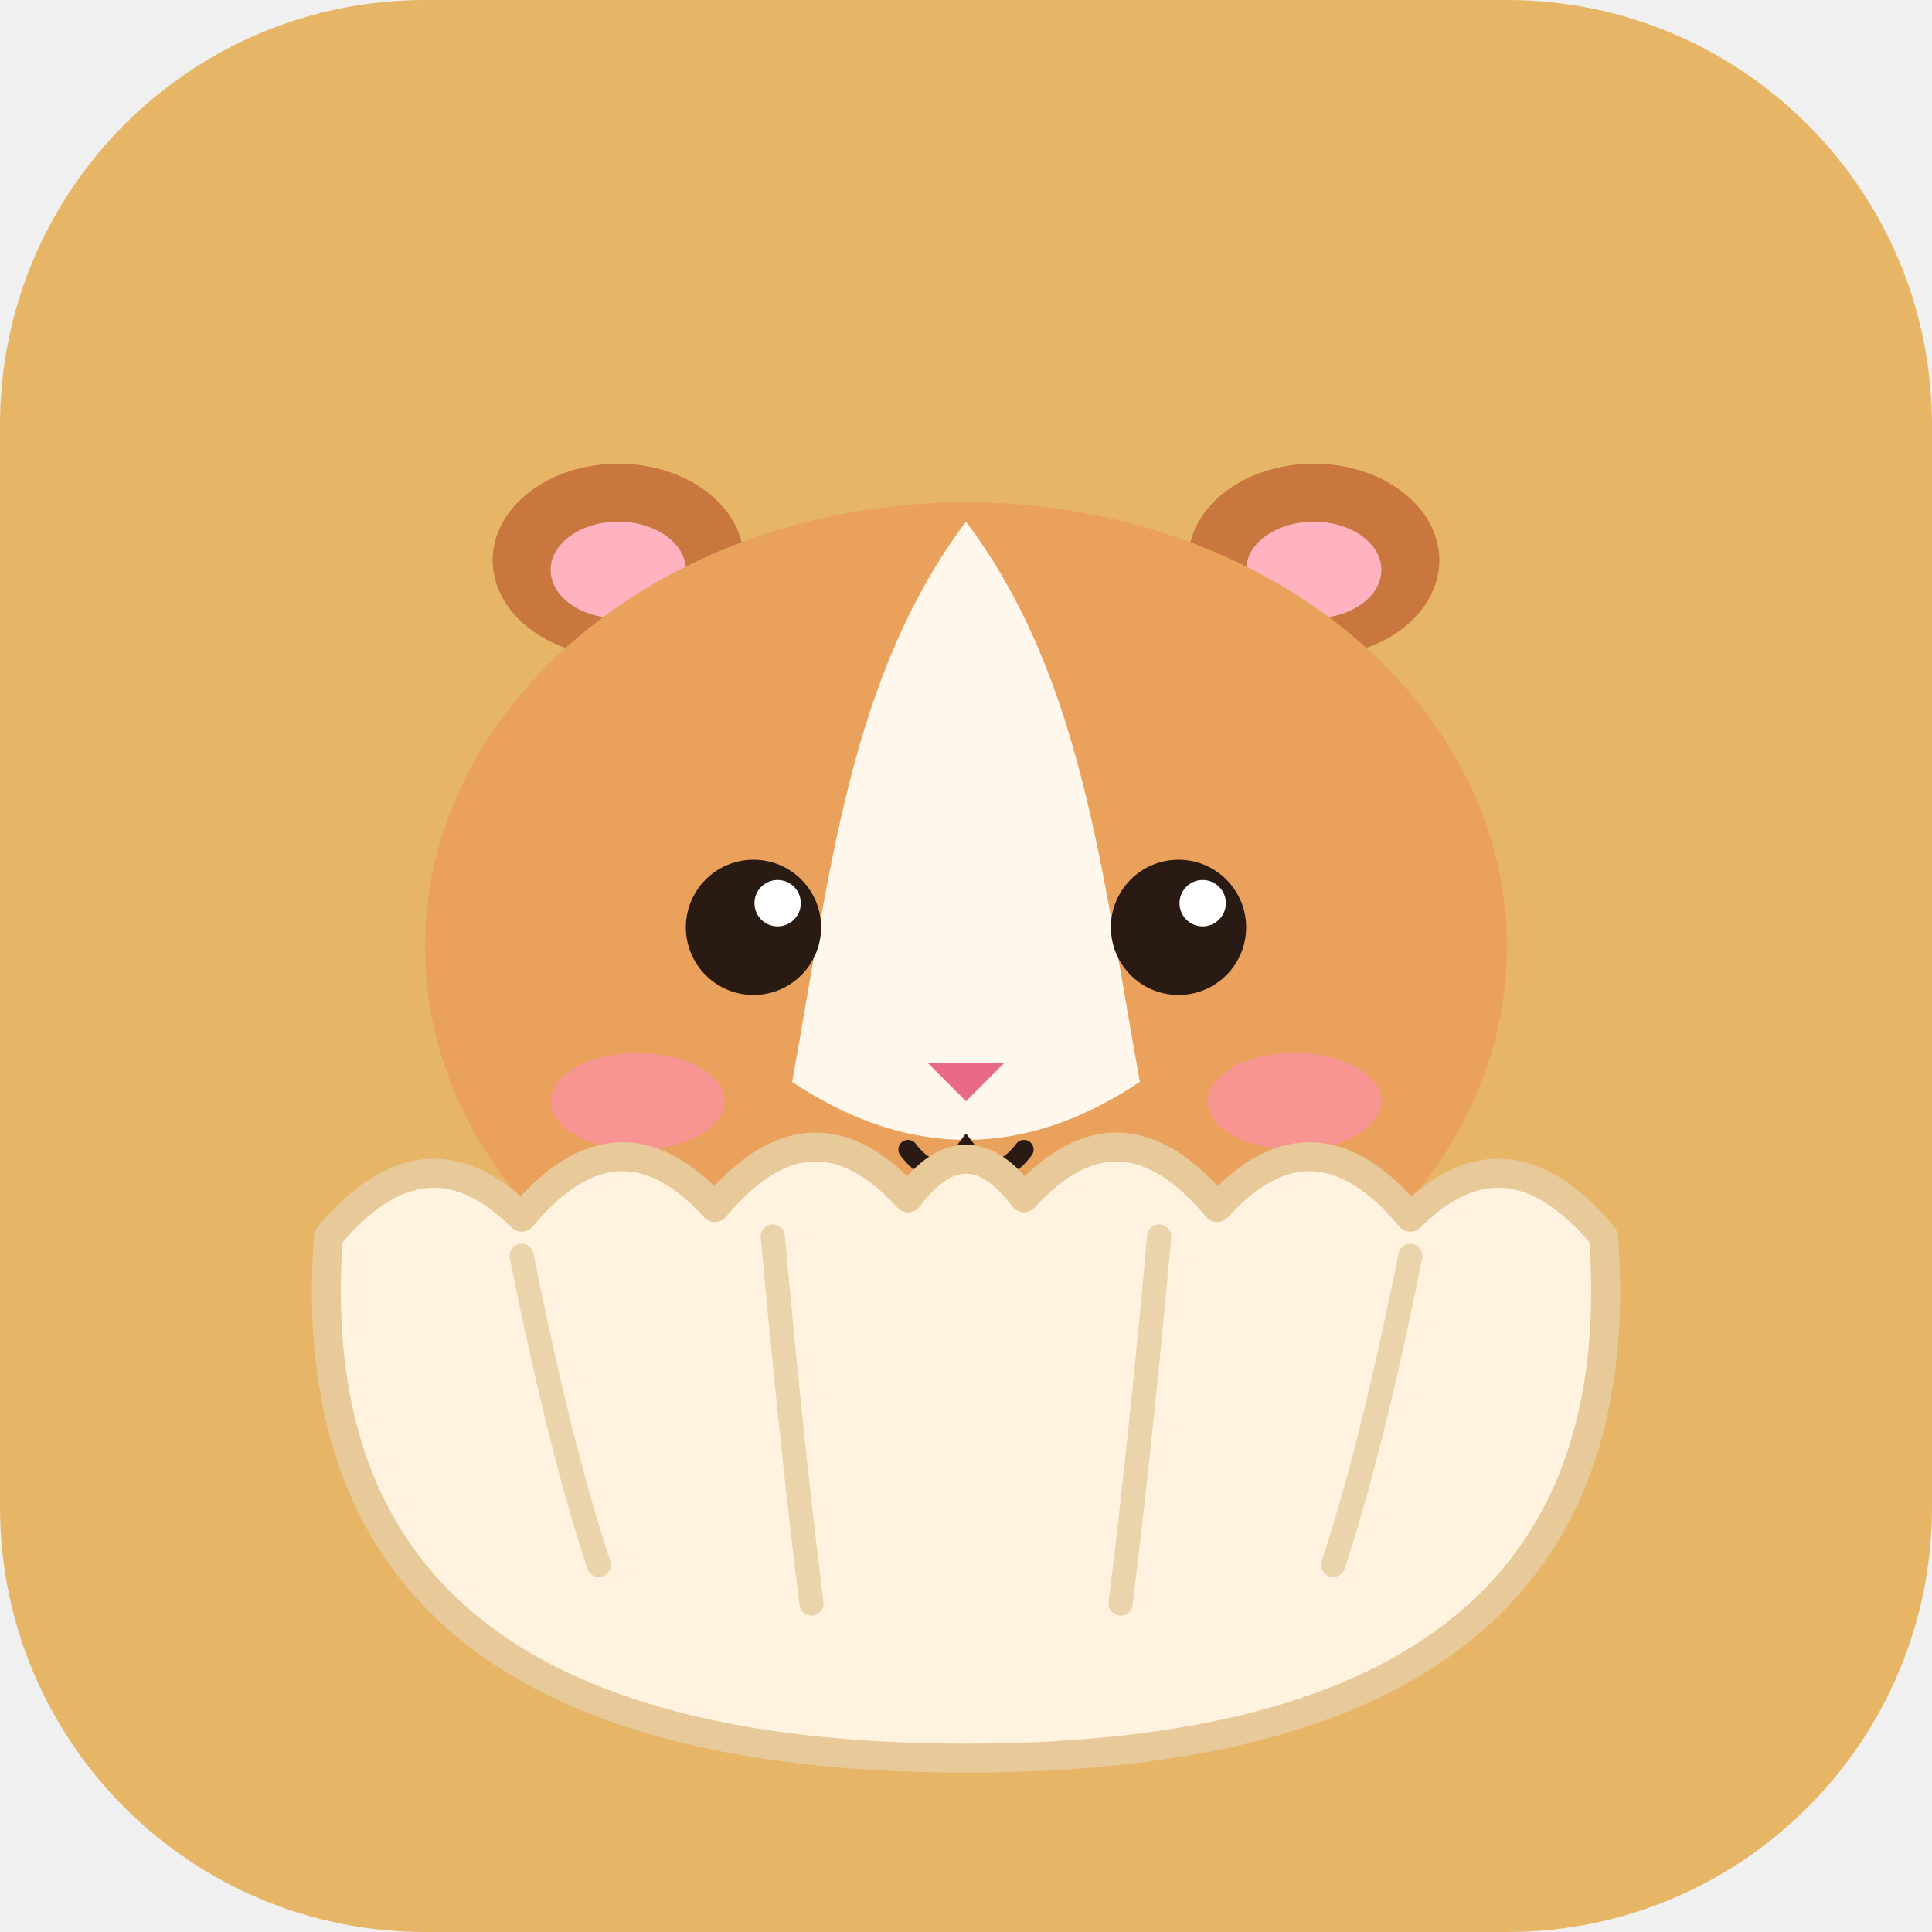
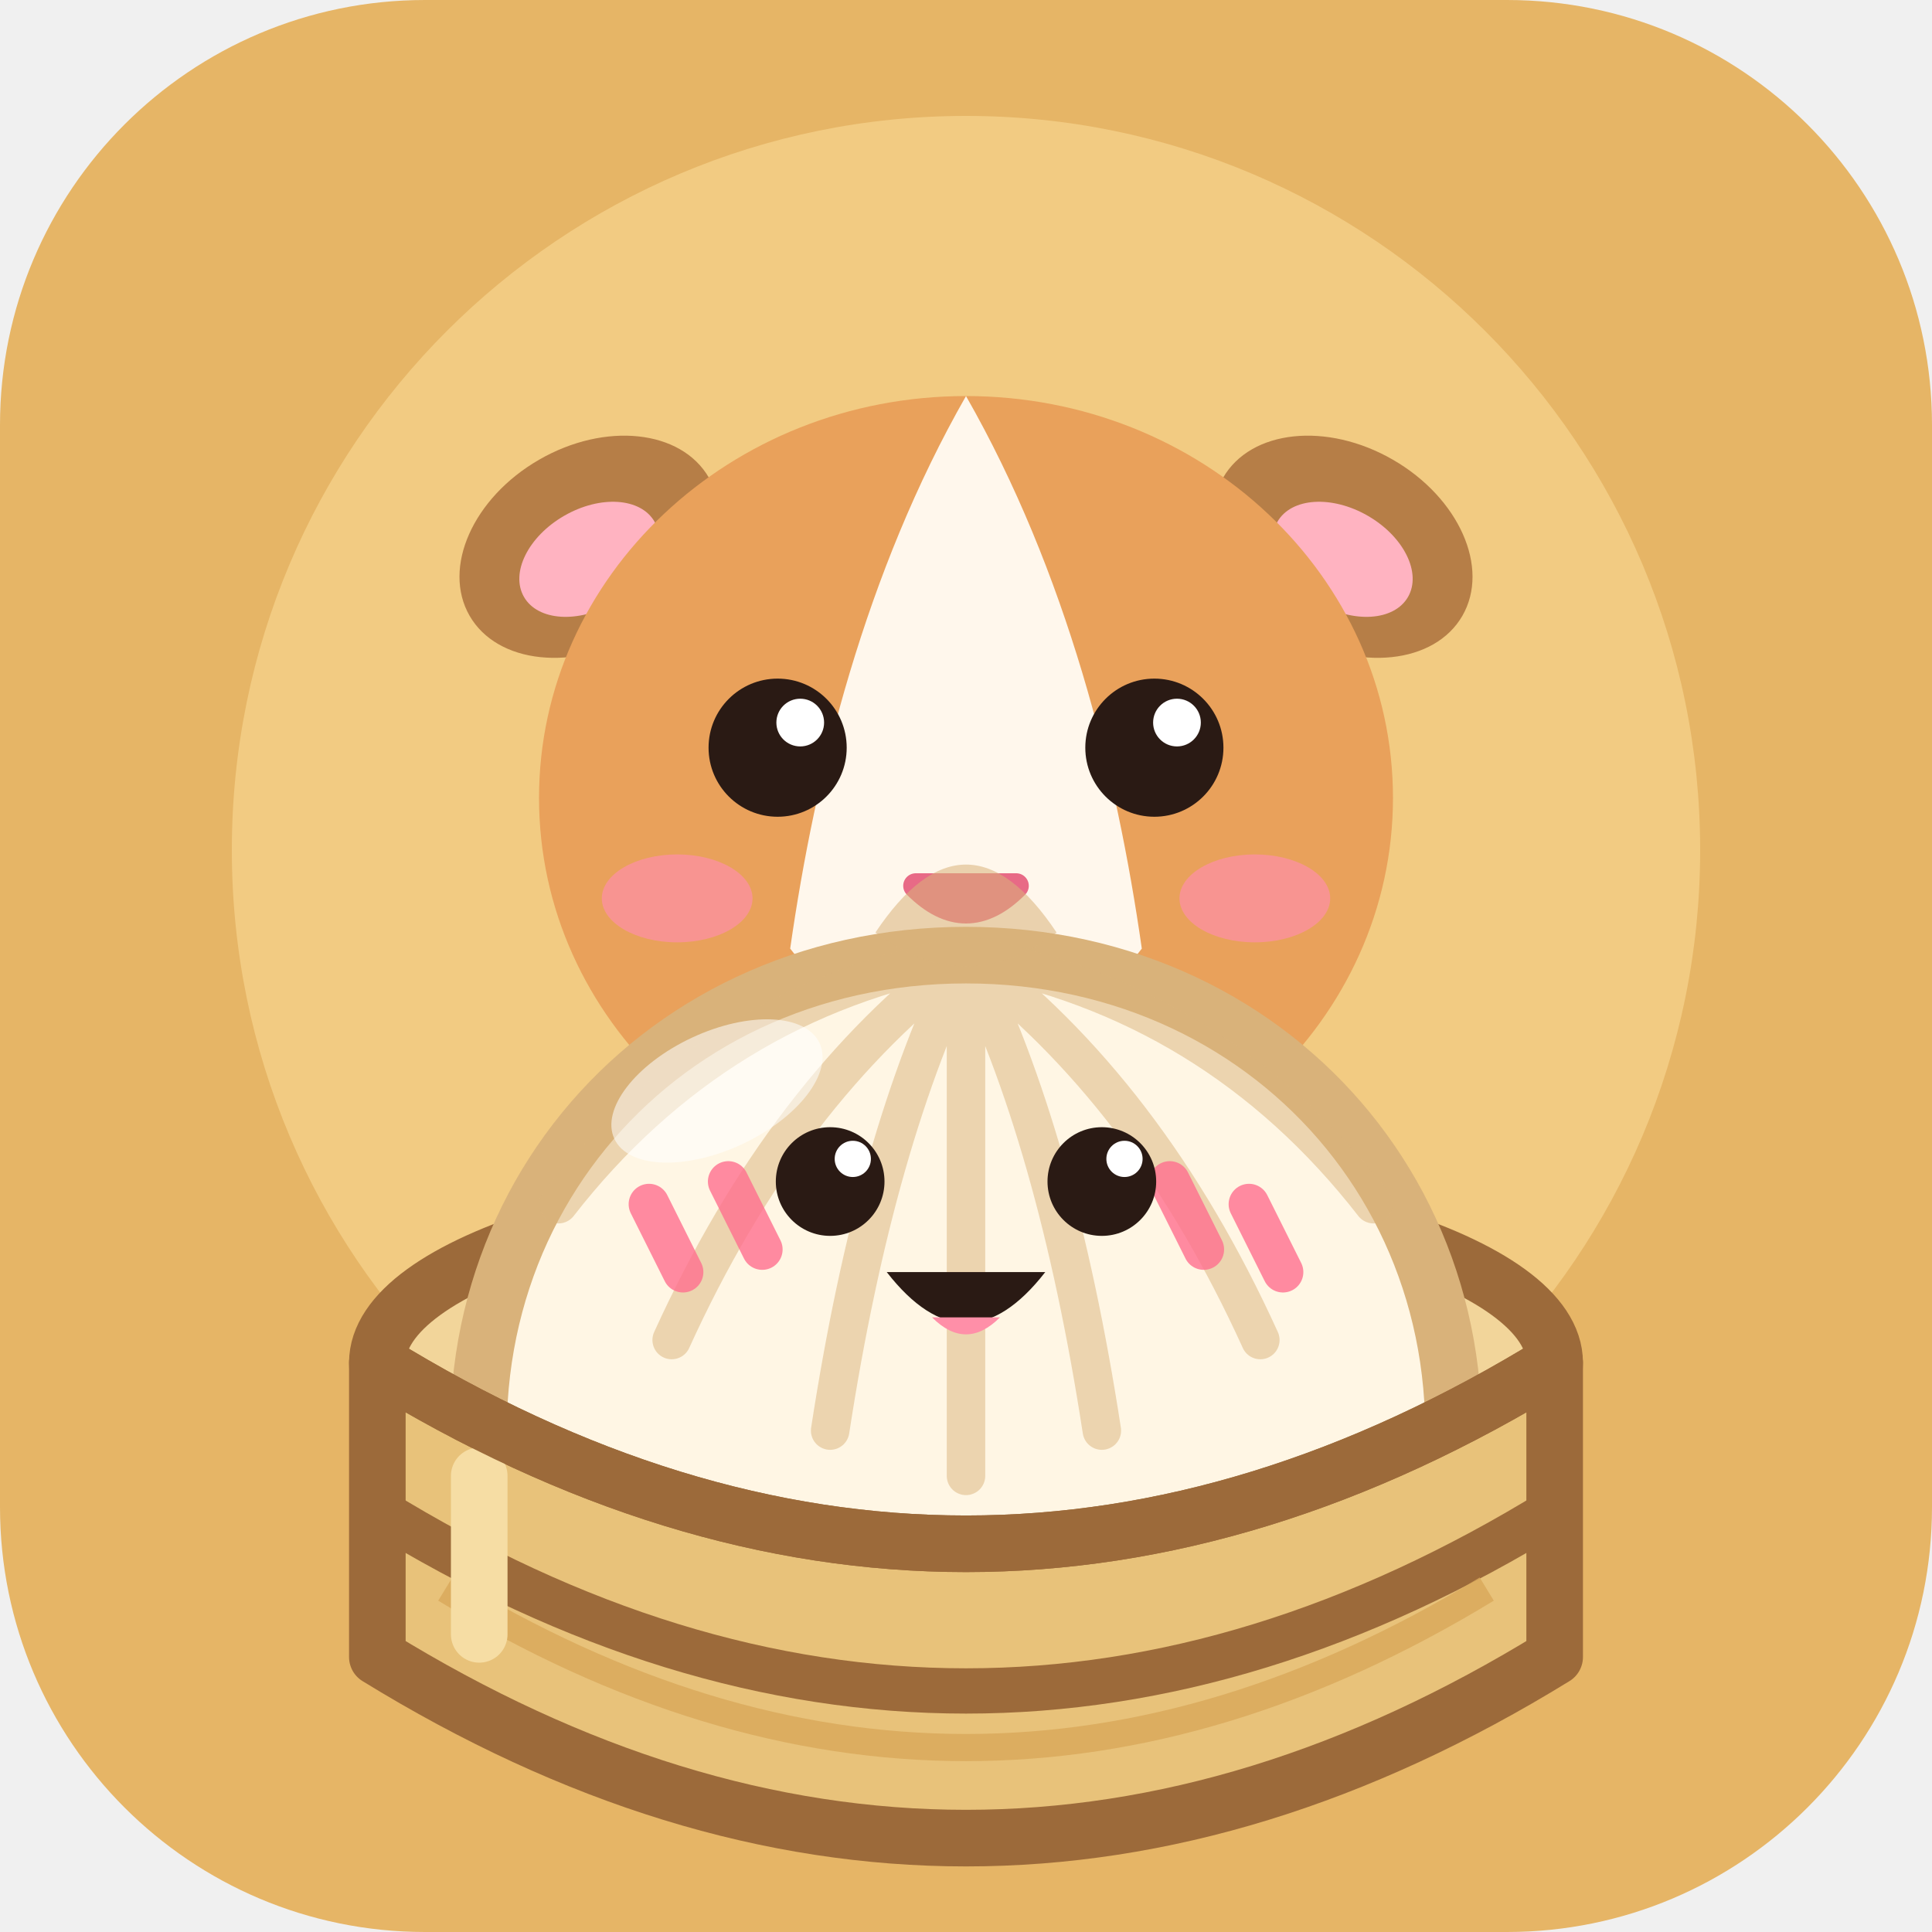
<svg xmlns="http://www.w3.org/2000/svg" viewBox="0 0 200 200">
  <rect width="200" height="200" rx="44" fill="#E6B566" />
-   <ellipse cx="64" cy="58" rx="13" ry="10" fill="#C9773E" />
-   <ellipse cx="64" cy="59" rx="7" ry="5" fill="#FFB3C1" />
-   <ellipse cx="136" cy="58" rx="13" ry="10" fill="#C9773E" />
-   <ellipse cx="136" cy="59" rx="7" ry="5" fill="#FFB3C1" />
-   <ellipse cx="100" cy="98" rx="56" ry="46" fill="#E9A15B" />
-   <path d="M100 54 C88 70 86 90 82 112 Q100 124 118 112 C114 90 112 70 100 54Z" fill="#FFF7EC" />
-   <circle cx="78" cy="96" r="7" fill="#2A1A14" />
-   <circle cx="122" cy="96" r="7" fill="#2A1A14" />
-   <circle cx="80.5" cy="93.5" r="2.4" fill="#fff" />
-   <circle cx="124.5" cy="93.5" r="2.4" fill="#fff" />
-   <ellipse cx="66" cy="114" rx="9" ry="5" fill="#FF8FA8" opacity=".7" />
-   <ellipse cx="134" cy="114" rx="9" ry="5" fill="#FF8FA8" opacity=".7" />
-   <path d="M96 110 L100 114 L104 110 Z" fill="#E86A86" />
-   <path d="M94 119 Q97 123 100 119 Q103 123 106 119" fill="none" stroke="#2A1A14" stroke-width="2" stroke-linecap="round" />
-   <path d="M34 128 Q44 116 54 126 Q64 114 74 125 Q84 113 94 124 Q100 116 106 124 Q116 113 126 125 Q136 114 146 126 Q156 116 166 128 Q170 182 100 182 Q30 182 34 128Z" fill="#FFF3DF" stroke="#E8C99A" stroke-width="3" stroke-linejoin="round" />
-   <path d="M54 130 Q58 150 62 162 M80 128 Q82 150 84 166 M120 128 Q118 150 116 166 M146 130 Q142 150 138 162" stroke="#EBD3AC" stroke-width="2.5" fill="none" stroke-linecap="round" />
+   <circle cx="100" cy="88" r="76" fill="#F2CB82" />
+   <svg x="35" y="2" width="130" height="130" viewBox="0 0 100 100">
+     <ellipse cx="20" cy="42" rx="11" ry="8" transform="rotate(-30 20 42)" fill="#b67e47" />
+     <ellipse cx="20" cy="43" rx="6" ry="4" transform="rotate(-30 20 43)" fill="#FFB3C1" />
+     <ellipse cx="80" cy="42" rx="11" ry="8" transform="rotate(30 80 42)" fill="#b67e47" />
+     <ellipse cx="80" cy="43" rx="6" ry="4" transform="rotate(30 80 43)" fill="#FFB3C1" />
+     <ellipse cx="50" cy="62" rx="34" ry="32" fill="#E9A15B" />
+     <path d="M50 30 C42 44 38 60 36 74 Q50 92 64 74 C62 60 58 44 50 30Z" fill="#FFF7EC" />
+     <circle cx="35" cy="58" r="5.5" fill="#2A1A14" />
+     <circle cx="36.8" cy="56" r="1.9" fill="#fff" />
+     <circle cx="65" cy="58" r="5.5" fill="#2A1A14" />
+     <circle cx="66.8" cy="56" r="1.9" fill="#fff" />
+     <ellipse cx="27" cy="70" rx="6" ry="3.5" fill="#FF8FA8" opacity=".7" />
+     <ellipse cx="73" cy="70" rx="6" ry="3.5" fill="#FF8FA8" opacity=".7" />
+     <path d="M46 69 Q50 73 54 69Z" fill="#E86A86" stroke="#E86A86" stroke-width="2" stroke-linejoin="round" />
+     <path d="M44 76 Q47 80 50 76 Q53 80 56 76" fill="none" stroke="#2A1A14" stroke-width="2" stroke-linecap="round" />
+   </svg>
+   <svg x="25" y="52" width="150" height="150" viewBox="0 0 64 64">
+     <ellipse cx="32" cy="38" rx="26" ry="8" fill="#F2D59A" stroke="#9C6A3A" stroke-width="2.5" />
+     <ellipse cx="32" cy="38.5" rx="22" ry="5.8" fill="#B5823F" />
+     <g transform="translate(0 1)">
+       <path d="M11 45 C8 31 18 19 32 19 C46 19 56 31 53 45 Q32 50 11 45Z" fill="#FFF6E4" stroke="#D9B27A" stroke-width="2.5" stroke-linejoin="round" />
+       <path d="M32 19 Q24 25 19 36 M32 19 Q28 27 26 40 M32 19 Q32 30 32 42 M32 19 Q36 27 38 40 M32 19 Q40 25 45 36 M32 19 Q21 21 14 30 M32 19 Q43 21 50 30" stroke="#D9B27A" stroke-width="1.7" fill="none" stroke-linecap="round" opacity=".5" />
+       <path d="M28 18 Q32 12 36 18 Q32 21 28 18Z" fill="#D9B27A" opacity=".55" />
+       <ellipse cx="21" cy="25" rx="5" ry="2.6" transform="rotate(-25 21 25)" fill="#fff" opacity=".55" />
+       <g stroke="#FF6F8E" stroke-width="1.8" stroke-linecap="round" opacity=".8">
+         <path d="M18 30 l1.5 3 M21.5 29 l1.5 3 M41 29 l1.5 3 M44.5 30 l1.5 3" />
+       </g>
+       <circle cx="26" cy="29" r="2.4" fill="#2A1A14" />
+       <circle cx="38" cy="29" r="2.4" fill="#2A1A14" />
+       <circle cx="27" cy="28" r=".8" fill="#fff" />
+       <circle cx="39" cy="28" r=".8" fill="#fff" />
+       <path d="M28.5 33 Q32 37.5 35.5 33Z" fill="#2A1A14" />
+       <path d="M30.5 35 Q32 36.5 33.5 35" fill="#FF8FA8" />
+     </g>
+     <path d="M6 38 Q32 54 58 38 V51 Q32 67 6 51Z" fill="#E8C27A" stroke="#9C6A3A" stroke-width="2.5" stroke-linejoin="round" />
+     <path d="M6 44.5 Q32 60.5 58 44.5" stroke="#9C6A3A" stroke-width="2" fill="none" />
+     <path d="M9 48 Q32 62 55 48" stroke="#D9A85A" stroke-width="1.2" fill="none" opacity=".8" />
+     <path d="M10.5 43 V50" stroke="#F6DDA4" stroke-width="2.5" stroke-linecap="round" />
+     <path d="M6 38 Q32 54 58 38" stroke="#9C6A3A" stroke-width="2.5" fill="none" />
+   </svg>
</svg>
